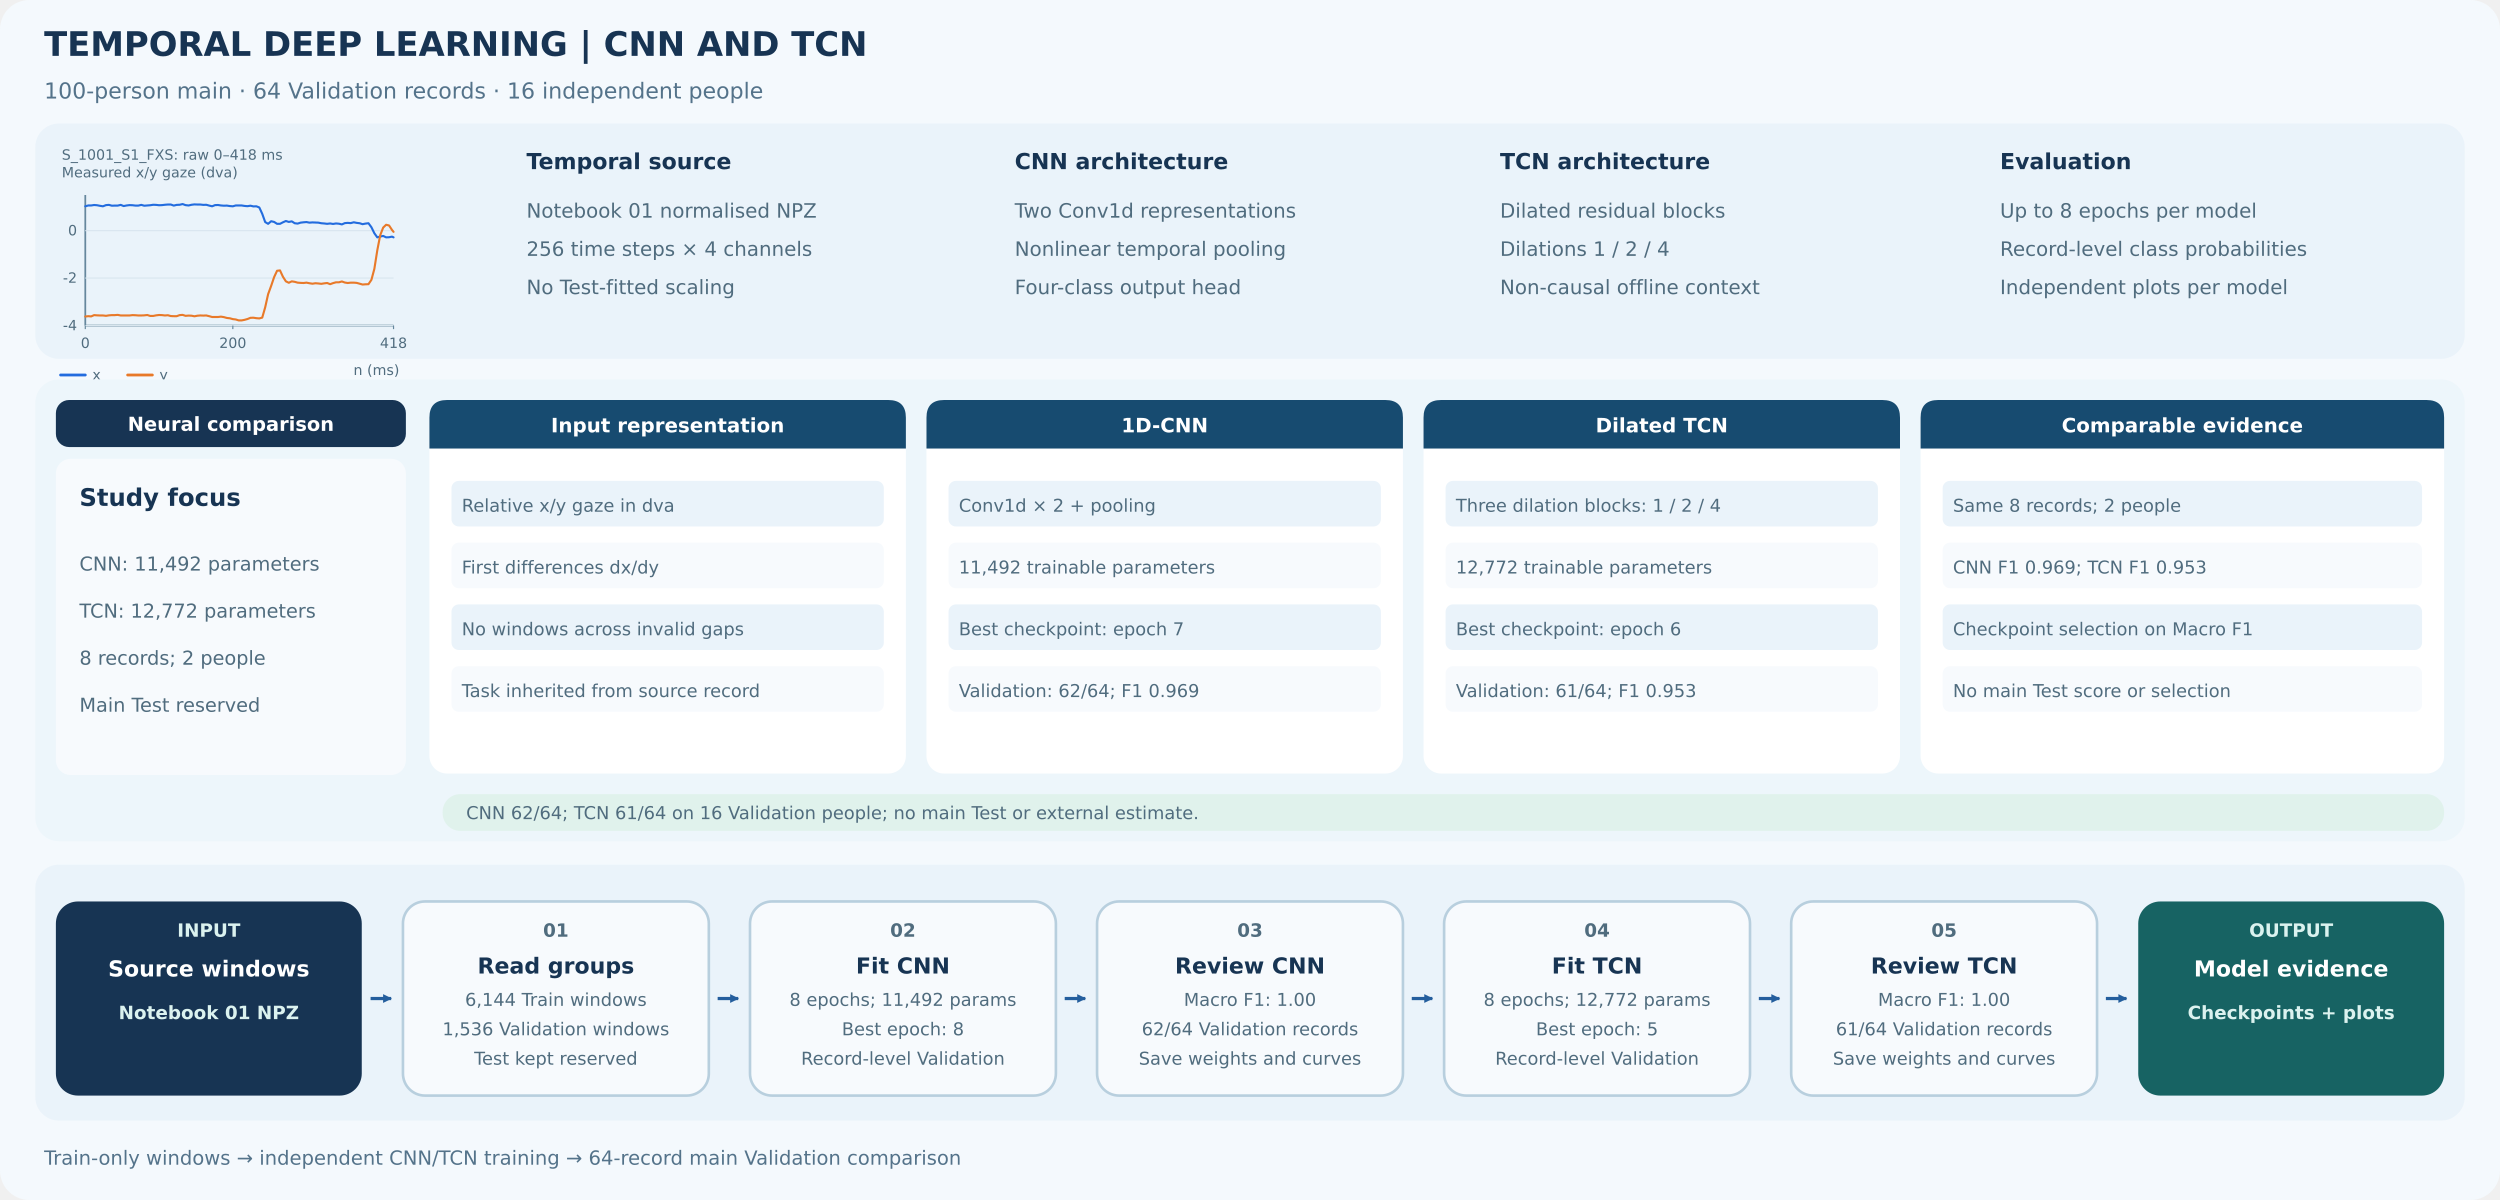
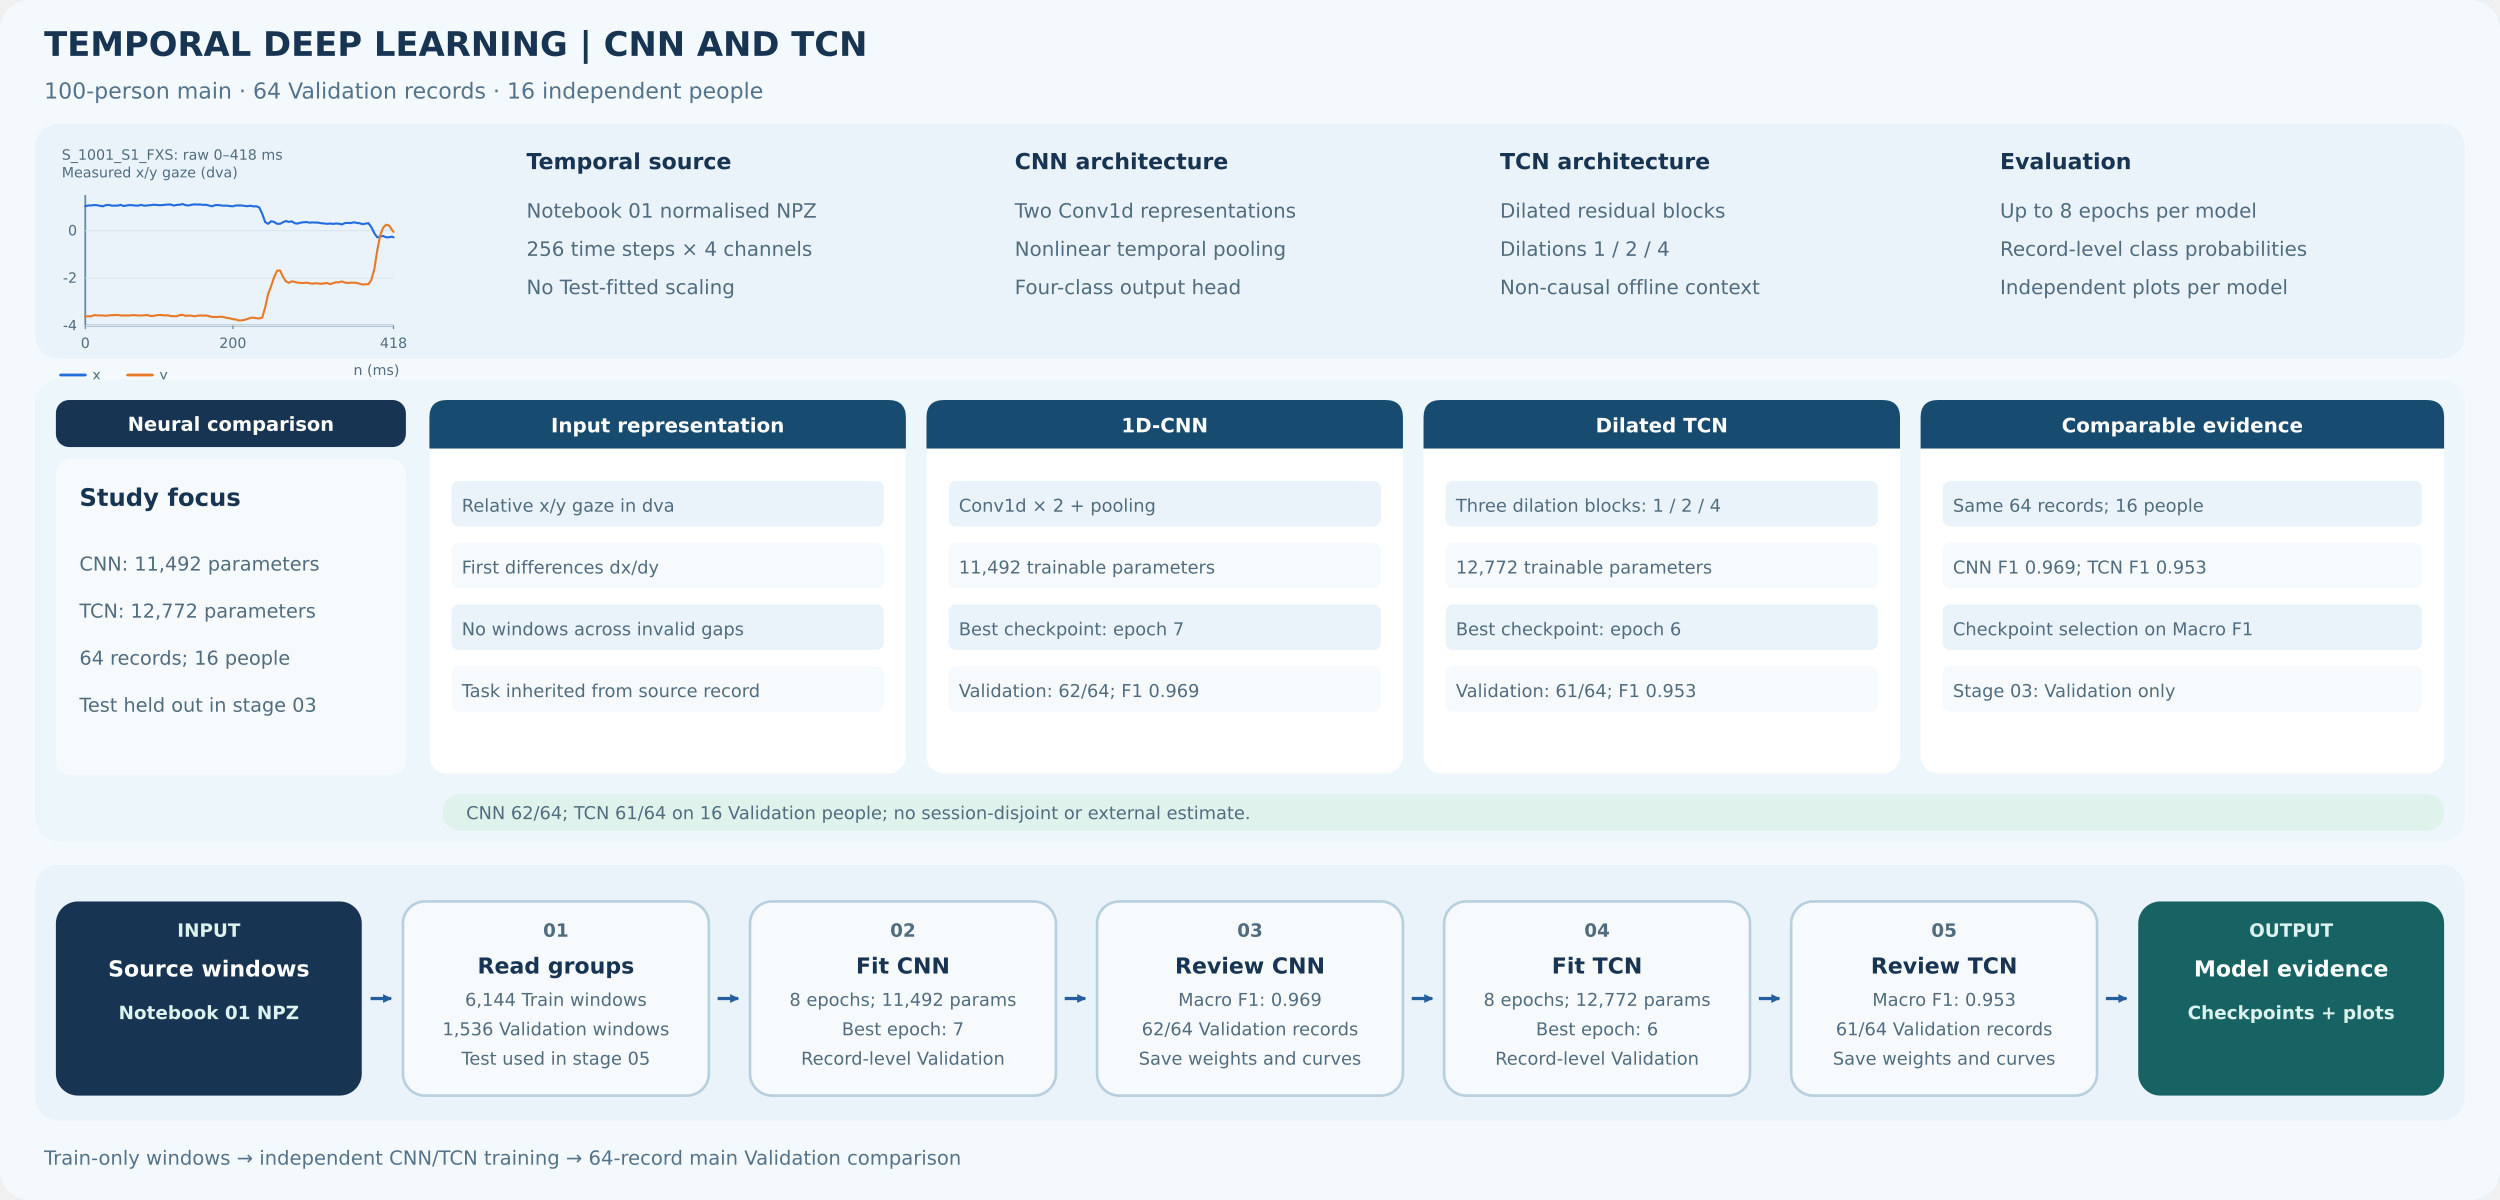
<svg xmlns="http://www.w3.org/2000/svg" width="1700" height="816" viewBox="0 0 1700 816" role="img" aria-labelledby="svg-title svg-desc">
  <defs>
    <style>
.title{font:700 23px DejaVu Sans,Arial,sans-serif;fill:#173453}.subtitle{font:400 15px DejaVu Sans,Arial,sans-serif;fill:#54738A}.sourceheading{font:700 11.5px DejaVu Sans,Arial,sans-serif;fill:#53738A}.sourcebody{font:400 13px DejaVu Sans,Arial,sans-serif;fill:#173453}.ctxhead{font:700 15px DejaVu Sans,Arial,sans-serif;fill:#173453}.ctxbody{font:400 13.5px DejaVu Sans,Arial,sans-serif;fill:#506C7E}.focushead{font:700 16.5px DejaVu Sans,Arial,sans-serif;fill:#173453}.focusbody{font:400 13.1px DejaVu Sans,Arial,sans-serif;fill:#506C7E}.sectionlabel{font:700 13.2px DejaVu Sans,Arial,sans-serif;fill:white}.panelhead{font:700 13.5px DejaVu Sans,Arial,sans-serif;fill:white}.panelbody{font:400 12.1px DejaVu Sans,Arial,sans-serif;fill:#506C7E}.nodeid{font:700 12.5px DejaVu Sans,Arial,sans-serif;fill:#506C7E}.nodetitle{font:700 15px DejaVu Sans,Arial,sans-serif;fill:#173453}.nodedesc{font:400 12.1px DejaVu Sans,Arial,sans-serif;fill:#506C7E}.endnodeid{font:700 12.5px DejaVu Sans,Arial,sans-serif;fill:#DBF2EF}.endnodetitle{font:700 15px DejaVu Sans,Arial,sans-serif;fill:white}.footer{font:400 13.3px DejaVu Sans,Arial,sans-serif;fill:#54738A}.overview-id{font:700 11.3px DejaVu Sans,Arial,sans-serif;fill:#506C7E}.overview-title{font:700 12.9px DejaVu Sans,Arial,sans-serif;fill:#173453}.overview-body{font:400 10.9px DejaVu Sans,Arial,sans-serif;fill:#506C7E}.overview-terminal-id{font:700 11.3px DejaVu Sans,Arial,sans-serif;fill:#DBF2EF}.overview-terminal-title{font:700 12.9px DejaVu Sans,Arial,sans-serif;fill:#FFFFFF}.overview-terminal-body{font:400 10.9px DejaVu Sans,Arial,sans-serif;fill:#DBF2EF}</style>
    <marker id="arr" markerWidth="6" markerHeight="6" refX="5.5" refY="3" orient="auto" markerUnits="userSpaceOnUse">
      <path d="M0 0 L6 3 L0 6 Z" fill="#245E9D" />
    </marker>
  </defs>
  <rect x="0" y="0" width="1700" height="816" rx="20" fill="#F4F9FD" stroke="none" stroke-width="1" />
  <g id="band-0-header">
    <text x="30" y="38" class="title">TEMPORAL DEEP LEARNING | CNN AND TCN</text>
    <text x="30" y="67" class="subtitle">100-person main · 64 Validation records · 16 independent people</text>
  </g>
  <g id="band-1-context">
    <rect x="24" y="84" width="1652" height="160" rx="16" fill="#EAF3FA" stroke-width="2" />
    <g id="source-record" aria-label="Measured horizontal and vertical gaze excerpt from original GazeBase record S_1001_S1_FXS" transform="translate(-204.4 -153) scale(0.8)">
      <text x="308" y="327" class="panelbody">S_1001_S1_FXS: raw 0–418 ms</text>
      <text x="308" y="342" class="panelbody">Measured x/y gaze (dva)</text>
      <line x1="328" y1="357" x2="328" y2="468" stroke="#66879D" stroke-width="1.5" />
      <line x1="328" y1="468" x2="590" y2="468" stroke="#66879D" stroke-width="1.5" />
      <line x1="328" y1="468" x2="590" y2="468" stroke="#D9E6EF" stroke-width="1" />
      <text x="321" y="472" class="panelbody" text-anchor="end">-4</text>
      <line x1="328" y1="427.6" x2="590" y2="427.6" stroke="#D9E6EF" stroke-width="1" />
      <text x="321" y="431.6" class="panelbody" text-anchor="end">-2</text>
      <line x1="328" y1="387.3" x2="590" y2="387.3" stroke="#D9E6EF" stroke-width="1" />
      <text x="321" y="391.3" class="panelbody" text-anchor="end">0</text>
      <line x1="328" y1="468" x2="328" y2="471" stroke="#66879D" stroke-width="1" />
      <text x="328" y="487" class="panelbody" text-anchor="middle">0</text>
      <line x1="453.4" y1="468" x2="453.4" y2="471" stroke="#66879D" stroke-width="1" />
      <text x="453.4" y="487" class="panelbody" text-anchor="middle">200</text>
      <line x1="590" y1="468" x2="590" y2="471" stroke="#66879D" stroke-width="1" />
      <text x="590" y="487" class="panelbody" text-anchor="middle">418</text>
      <path d="M328.0 366.6 L330.5 365.9 L333.0 365.9 L335.5 365.5 L338.0 365.7 L340.5 366.2 L343.0 366.6 L345.6 365.6 L348.1 365.4 L350.6 366.1 L353.1 366.0 L355.6 366.0 L358.1 365.4 L360.6 366.4 L363.1 365.9 L365.6 365.6 L368.1 365.7 L370.6 366.0 L373.1 366.0 L375.6 365.4 L378.1 366.1 L380.7 365.9 L383.2 365.7 L385.7 365.3 L388.2 365.4 L390.7 365.7 L393.2 365.6 L395.7 365.3 L398.2 365.1 L400.7 365.1 L403.2 366.0 L405.7 365.4 L408.2 365.3 L410.7 364.7 L413.2 365.6 L415.8 365.9 L418.3 365.3 L420.8 365.0 L423.3 365.1 L425.8 365.1 L428.3 365.4 L430.8 365.3 L433.3 366.0 L435.8 366.6 L438.3 365.6 L440.8 365.5 L443.3 365.9 L445.8 366.1 L448.3 366.0 L450.9 366.4 L453.4 366.6 L455.9 365.9 L458.4 365.9 L460.9 365.9 L463.4 366.3 L465.9 366.5 L468.4 366.1 L470.9 366.7 L473.4 366.6 L475.9 367.6 L478.4 373.0 L480.9 380.0 L483.4 381.5 L486.0 379.3 L488.5 379.9 L491.0 381.5 L493.5 381.5 L496.0 380.2 L498.5 379.1 L501.0 379.9 L503.5 379.4 L506.0 381.0 L508.5 381.3 L511.0 380.5 L513.5 380.2 L516.0 380.0 L518.5 380.5 L521.1 380.3 L523.6 380.4 L526.1 380.5 L528.6 381.0 L531.1 381.2 L533.6 381.5 L536.1 381.2 L538.6 381.6 L541.1 381.2 L543.6 381.4 L546.1 382.0 L548.6 380.9 L551.1 380.7 L553.6 380.9 L556.2 380.2 L558.7 380.7 L561.2 381.0 L563.7 381.8 L566.2 381.3 L568.7 381.0 L571.2 384.4 L573.7 389.5 L576.2 393.0 L578.7 392.3 L581.2 391.8 L583.7 393.0 L586.2 392.9 L588.7 392.4 L590.0 393.0" fill="none" stroke="#236CDE" stroke-width="1.8" stroke-linecap="round" stroke-linejoin="round" />
      <path d="M328.0 460.3 L330.5 460.0 L333.0 460.2 L335.5 459.1 L338.0 459.3 L340.5 459.4 L343.0 459.4 L345.6 459.7 L348.1 459.3 L350.6 459.1 L353.1 459.1 L355.6 458.9 L358.1 459.4 L360.6 459.4 L363.1 459.4 L365.6 459.4 L368.1 459.1 L370.6 459.2 L373.1 459.4 L375.6 459.4 L378.1 459.3 L380.7 459.0 L383.2 459.8 L385.7 459.8 L388.2 459.3 L390.7 459.0 L393.2 459.1 L395.7 459.4 L398.2 459.2 L400.7 459.9 L403.2 460.0 L405.7 460.0 L408.2 459.1 L410.7 458.9 L413.2 459.7 L415.8 459.5 L418.3 459.6 L420.8 460.1 L423.3 459.6 L425.8 459.4 L428.3 459.5 L430.8 459.4 L433.3 460.0 L435.8 460.7 L438.3 460.7 L440.8 460.7 L443.3 460.4 L445.8 460.8 L448.3 461.5 L450.9 461.8 L453.4 462.5 L455.9 462.8 L458.4 463.6 L460.9 463.6 L463.4 463.1 L465.9 462.4 L468.4 461.4 L470.9 461.3 L473.4 461.7 L475.9 461.9 L478.4 461.2 L480.9 452.5 L483.4 441.3 L486.0 434.2 L488.5 426.8 L491.0 421.4 L493.5 421.1 L496.0 426.5 L498.5 430.4 L501.0 431.6 L503.5 430.4 L506.0 430.8 L508.5 431.5 L511.0 431.7 L513.5 431.8 L516.0 431.5 L518.5 432.0 L521.1 432.4 L523.6 432.0 L526.1 432.2 L528.6 432.5 L531.1 432.1 L533.6 431.8 L536.1 432.8 L538.6 431.9 L541.1 431.2 L543.6 431.2 L546.1 430.5 L548.6 431.4 L551.1 431.8 L553.6 431.5 L556.2 431.5 L558.7 431.7 L561.2 432.4 L563.7 433.1 L566.2 432.9 L568.7 432.8 L571.2 429.1 L573.7 419.8 L576.2 404.0 L578.7 391.1 L581.2 384.7 L583.7 382.3 L586.2 382.9 L588.7 386.7 L590.0 388.3" fill="none" stroke="#E87929" stroke-width="1.8" stroke-linecap="round" stroke-linejoin="round" />
      <path d="M307 510 L328 510" fill="none" stroke="#236CDE" stroke-width="2.4" stroke-linecap="round" stroke-linejoin="round" />
      <text x="334" y="514" class="panelbody">x</text>
      <path d="M364 510 L385 510" fill="none" stroke="#E87929" stroke-width="2.4" stroke-linecap="round" stroke-linejoin="round" />
      <text x="391" y="514" class="panelbody">y</text>
      <text x="595" y="510" class="panelbody" text-anchor="end">n (ms)</text>
    </g>
    <g id="context-1">
      <text x="358" y="115" class="ctxhead">Temporal source</text>
      <text x="358" y="148" class="ctxbody">Notebook 01 normalised NPZ</text>
      <text x="358" y="174" class="ctxbody">256 time steps × 4 channels</text>
      <text x="358" y="200" class="ctxbody">No Test-fitted scaling</text>
    </g>
    <g id="context-2">
      <text x="690" y="115" class="ctxhead">CNN architecture</text>
      <text x="690" y="148" class="ctxbody">Two Conv1d representations</text>
      <text x="690" y="174" class="ctxbody">Nonlinear temporal pooling</text>
      <text x="690" y="200" class="ctxbody">Four-class output head</text>
    </g>
    <g id="context-3">
      <text x="1020" y="115" class="ctxhead">TCN architecture</text>
      <text x="1020" y="148" class="ctxbody">Dilated residual blocks</text>
      <text x="1020" y="174" class="ctxbody">Dilations 1 / 2 / 4</text>
      <text x="1020" y="200" class="ctxbody">Non-causal offline context</text>
    </g>
    <g id="context-4">
      <text x="1360" y="115" class="ctxhead">Evaluation</text>
      <text x="1360" y="148" class="ctxbody">Up to 8 epochs per model</text>
      <text x="1360" y="174" class="ctxbody">Record-level class probabilities</text>
      <text x="1360" y="200" class="ctxbody">Independent plots per model</text>
    </g>
  </g>
  <g id="band-2-analysis">
    <rect x="24" y="258" width="1652" height="314" rx="16" fill="#EDF6FB" stroke-width="1.5" />
    <g id="focus">
      <rect x="38" y="272" width="238" height="32" rx="9" fill="#173453" stroke-width="1.5" />
      <text x="157" y="293" class="sectionlabel" text-anchor="middle">Neural comparison</text>
      <rect x="38" y="312" width="238" height="215" rx="10" fill="#F7FAFD" stroke-width="1.5" />
      <text x="54" y="344" class="focushead">Study focus</text>
      <text x="54" y="388" class="focusbody">CNN: 11,492 parameters</text>
      <text x="54" y="420" class="focusbody">TCN: 12,772 parameters</text>
-       <text x="54" y="452" class="focusbody">8 records; 2 people</text>
-       <text x="54" y="484" class="focusbody">Main Test reserved</text>
+       <text x="54" y="452" class="focusbody">64 records; 16 people</text>
+       <text x="54" y="484" class="focusbody">Test held out in stage 03</text>
    </g>
    <g id="panels">
      <g id="panel-1">
        <rect x="292" y="272" width="324" height="254" rx="12" fill="#FFFFFF" stroke-width="1.5" />
        <path d="M304 272 H604 Q616 272 616 284 V305 H292 V284 Q292 272 304 272Z" fill="#174B70" />
        <text x="454" y="294" class="panelhead" text-anchor="middle">Input representation</text>
        <g id="scientific-panel-1">
          <rect x="307" y="327" width="294" height="31" rx="5" fill="#EAF3FA" stroke-width="0" />
          <text x="314" y="348" class="panelbody">Relative x/y gaze in dva</text>
          <rect x="307" y="369" width="294" height="31" rx="5" fill="#F7FAFD" stroke-width="0" />
          <text x="314" y="390" class="panelbody">First differences dx/dy</text>
          <rect x="307" y="411" width="294" height="31" rx="5" fill="#EAF3FA" stroke-width="0" />
          <text x="314" y="432" class="panelbody">No windows across invalid gaps</text>
          <rect x="307" y="453" width="294" height="31" rx="5" fill="#F7FAFD" stroke-width="0" />
          <text x="314" y="474" class="panelbody">Task inherited from source record</text>
        </g>
      </g>
      <g id="panel-2">
        <rect x="630" y="272" width="324" height="254" rx="12" fill="#FFFFFF" stroke-width="1.5" />
        <path d="M642 272 H942 Q954 272 954 284 V305 H630 V284 Q630 272 642 272Z" fill="#174B70" />
        <text x="792" y="294" class="panelhead" text-anchor="middle">1D-CNN</text>
        <g id="scientific-panel-2">
          <rect x="645" y="327" width="294" height="31" rx="5" fill="#EAF3FA" stroke-width="0" />
          <text x="652" y="348" class="panelbody">Conv1d × 2 + pooling</text>
          <rect x="645" y="369" width="294" height="31" rx="5" fill="#F7FAFD" stroke-width="0" />
          <text x="652" y="390" class="panelbody">11,492 trainable parameters</text>
          <rect x="645" y="411" width="294" height="31" rx="5" fill="#EAF3FA" stroke-width="0" />
          <text x="652" y="432" class="panelbody">Best checkpoint: epoch 7</text>
          <rect x="645" y="453" width="294" height="31" rx="5" fill="#F7FAFD" stroke-width="0" />
          <text x="652" y="474" class="panelbody">Validation: 62/64; F1 0.969</text>
        </g>
      </g>
      <g id="panel-3">
        <rect x="968" y="272" width="324" height="254" rx="12" fill="#FFFFFF" stroke-width="1.5" />
        <path d="M980 272 H1280 Q1292 272 1292 284 V305 H968 V284 Q968 272 980 272Z" fill="#174B70" />
        <text x="1130" y="294" class="panelhead" text-anchor="middle">Dilated TCN</text>
        <g id="scientific-panel-3">
          <rect x="983" y="327" width="294" height="31" rx="5" fill="#EAF3FA" stroke-width="0" />
          <text x="990" y="348" class="panelbody">Three dilation blocks: 1 / 2 / 4</text>
          <rect x="983" y="369" width="294" height="31" rx="5" fill="#F7FAFD" stroke-width="0" />
          <text x="990" y="390" class="panelbody">12,772 trainable parameters</text>
          <rect x="983" y="411" width="294" height="31" rx="5" fill="#EAF3FA" stroke-width="0" />
          <text x="990" y="432" class="panelbody">Best checkpoint: epoch 6</text>
          <rect x="983" y="453" width="294" height="31" rx="5" fill="#F7FAFD" stroke-width="0" />
          <text x="990" y="474" class="panelbody">Validation: 61/64; F1 0.953</text>
        </g>
      </g>
      <g id="panel-4">
        <rect x="1306" y="272" width="356" height="254" rx="12" fill="#FFFFFF" stroke-width="1.5" />
        <path d="M1318 272 H1650 Q1662 272 1662 284 V305 H1306 V284 Q1306 272 1318 272Z" fill="#174B70" />
        <text x="1484" y="294" class="panelhead" text-anchor="middle">Comparable evidence</text>
        <g id="scientific-panel-4">
          <rect x="1321" y="327" width="326" height="31" rx="5" fill="#EAF3FA" stroke-width="0" />
-           <text x="1328" y="348" class="panelbody">Same 8 records; 2 people</text>
+           <text x="1328" y="348" class="panelbody">Same 64 records; 16 people</text>
          <rect x="1321" y="369" width="326" height="31" rx="5" fill="#F7FAFD" stroke-width="0" />
          <text x="1328" y="390" class="panelbody">CNN F1 0.969; TCN F1 0.953</text>
          <rect x="1321" y="411" width="326" height="31" rx="5" fill="#EAF3FA" stroke-width="0" />
          <text x="1328" y="432" class="panelbody">Checkpoint selection on Macro F1</text>
          <rect x="1321" y="453" width="326" height="31" rx="5" fill="#F7FAFD" stroke-width="0" />
-           <text x="1328" y="474" class="panelbody">No main Test score or selection</text>
+           <text x="1328" y="474" class="panelbody">Stage 03: Validation only</text>
        </g>
      </g>
    </g>
    <g id="scientific-note">
      <rect x="301" y="540" width="1361" height="25" rx="12" fill="#E0F2EC" stroke-width="1.5" />
-       <text x="317" y="557" class="panelbody">CNN 62/64; TCN 61/64 on 16 Validation people; no main Test or external estimate.</text>
+       <text x="317" y="557" class="panelbody">CNN 62/64; TCN 61/64 on 16 Validation people; no session-disjoint or external estimate.</text>
    </g>
  </g>
  <g id="band-3-workflow">
    <rect x="24" y="588" width="1652" height="174" rx="16" fill="#EAF3FA" stroke-width="2" />
    <g id="nodes">
      <g id="node-0">
        <rect x="38" y="613" width="208" height="132" rx="15" fill="#173453" stroke-width="1.8" />
        <text x="142" y="637" class="endnodeid" text-anchor="middle">INPUT</text>
        <text x="142" y="664" class="endnodetitle" text-anchor="middle">Source windows</text>
        <text x="142" y="693" class="endnodeid" text-anchor="middle">Notebook 01 NPZ</text>
      </g>
      <g id="node-1">
        <rect x="274" y="613" width="208" height="132" rx="15" fill="#F7FAFD" stroke="#B8CFDE" stroke-width="1.8" />
        <text x="378" y="637" class="nodeid" text-anchor="middle">01</text>
        <text x="378" y="662" class="nodetitle" text-anchor="middle">Read groups</text>
        <text x="378" y="684" class="nodedesc" text-anchor="middle">6,144 Train windows</text>
        <text x="378" y="704" class="nodedesc" text-anchor="middle">1,536 Validation windows</text>
-         <text x="378" y="724" class="nodedesc" text-anchor="middle">Test kept reserved</text>
+         <text x="378" y="724" class="nodedesc" text-anchor="middle">Test used in stage 05</text>
      </g>
      <g id="node-2">
        <rect x="510" y="613" width="208" height="132" rx="15" fill="#F7FAFD" stroke="#B8CFDE" stroke-width="1.8" />
        <text x="614" y="637" class="nodeid" text-anchor="middle">02</text>
        <text x="614" y="662" class="nodetitle" text-anchor="middle">Fit CNN</text>
        <text x="614" y="684" class="nodedesc" text-anchor="middle">8 epochs; 11,492 params</text>
-         <text x="614" y="704" class="nodedesc" text-anchor="middle">Best epoch: 8</text>
+         <text x="614" y="704" class="nodedesc" text-anchor="middle">Best epoch: 7</text>
        <text x="614" y="724" class="nodedesc" text-anchor="middle">Record-level Validation</text>
      </g>
      <g id="node-3">
        <rect x="746" y="613" width="208" height="132" rx="15" fill="#F7FAFD" stroke="#B8CFDE" stroke-width="1.8" />
        <text x="850" y="637" class="nodeid" text-anchor="middle">03</text>
        <text x="850" y="662" class="nodetitle" text-anchor="middle">Review CNN</text>
-         <text x="850" y="684" class="nodedesc" text-anchor="middle">Macro F1: 1.00</text>
+         <text x="850" y="684" class="nodedesc" text-anchor="middle">Macro F1: 0.969</text>
        <text x="850" y="704" class="nodedesc" text-anchor="middle">62/64 Validation records</text>
        <text x="850" y="724" class="nodedesc" text-anchor="middle">Save weights and curves</text>
      </g>
      <g id="node-4">
        <rect x="982" y="613" width="208" height="132" rx="15" fill="#F7FAFD" stroke="#B8CFDE" stroke-width="1.8" />
        <text x="1086" y="637" class="nodeid" text-anchor="middle">04</text>
        <text x="1086" y="662" class="nodetitle" text-anchor="middle">Fit TCN</text>
        <text x="1086" y="684" class="nodedesc" text-anchor="middle">8 epochs; 12,772 params</text>
-         <text x="1086" y="704" class="nodedesc" text-anchor="middle">Best epoch: 5</text>
+         <text x="1086" y="704" class="nodedesc" text-anchor="middle">Best epoch: 6</text>
        <text x="1086" y="724" class="nodedesc" text-anchor="middle">Record-level Validation</text>
      </g>
      <g id="node-5">
        <rect x="1218" y="613" width="208" height="132" rx="15" fill="#F7FAFD" stroke="#B8CFDE" stroke-width="1.8" />
        <text x="1322" y="637" class="nodeid" text-anchor="middle">05</text>
        <text x="1322" y="662" class="nodetitle" text-anchor="middle">Review TCN</text>
-         <text x="1322" y="684" class="nodedesc" text-anchor="middle">Macro F1: 1.00</text>
+         <text x="1322" y="684" class="nodedesc" text-anchor="middle">Macro F1: 0.953</text>
        <text x="1322" y="704" class="nodedesc" text-anchor="middle">61/64 Validation records</text>
        <text x="1322" y="724" class="nodedesc" text-anchor="middle">Save weights and curves</text>
      </g>
      <g id="node-6">
        <rect x="1454" y="613" width="208" height="132" rx="15" fill="#176363" stroke-width="1.8" />
        <text x="1558" y="637" class="endnodeid" text-anchor="middle">OUTPUT</text>
        <text x="1558" y="664" class="endnodetitle" text-anchor="middle">Model evidence</text>
        <text x="1558" y="693" class="endnodeid" text-anchor="middle">Checkpoints + plots</text>
      </g>
    </g>
    <g id="connectors">
      <line x1="252" y1="679" x2="266" y2="679" stroke="#245E9D" stroke-width="2.2" marker-end="url(#arr)" />
      <line x1="488" y1="679" x2="502" y2="679" stroke="#245E9D" stroke-width="2.2" marker-end="url(#arr)" />
      <line x1="724" y1="679" x2="738" y2="679" stroke="#245E9D" stroke-width="2.2" marker-end="url(#arr)" />
      <line x1="960" y1="679" x2="974" y2="679" stroke="#245E9D" stroke-width="2.2" marker-end="url(#arr)" />
      <line x1="1196" y1="679" x2="1210" y2="679" stroke="#245E9D" stroke-width="2.2" marker-end="url(#arr)" />
      <line x1="1432" y1="679" x2="1446" y2="679" stroke="#245E9D" stroke-width="2.2" marker-end="url(#arr)" />
    </g>
  </g>
  <g id="band-4-summary">
    <text x="30" y="792" class="footer">Train-only windows → independent CNN/TCN training → 64-record main Validation comparison</text>
  </g>
</svg>
